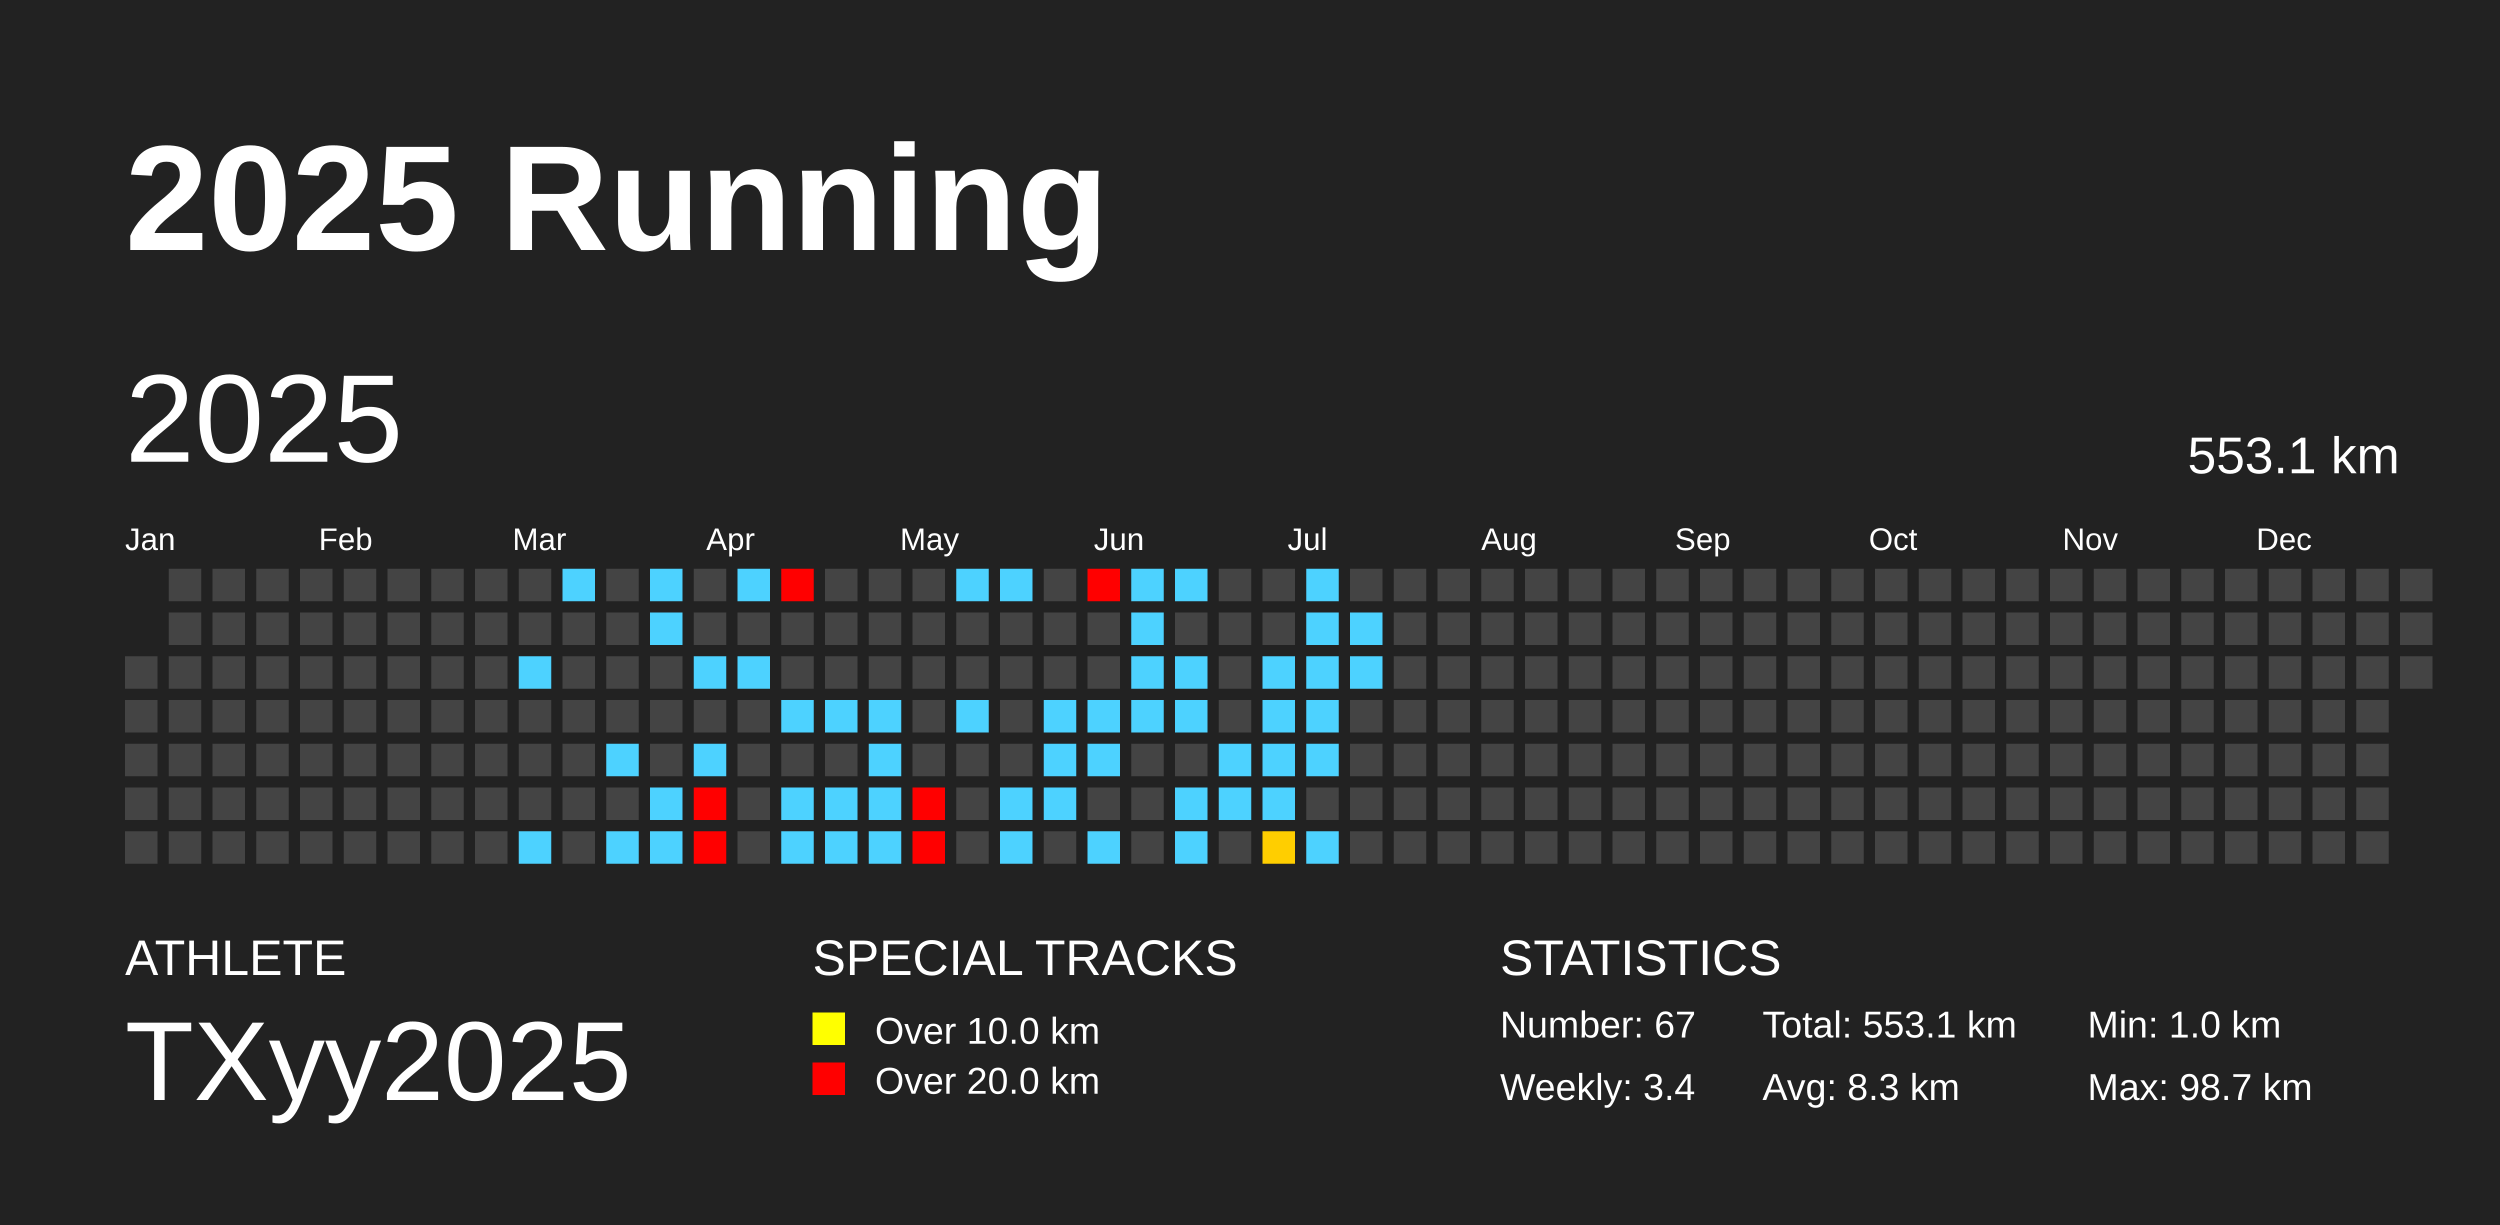
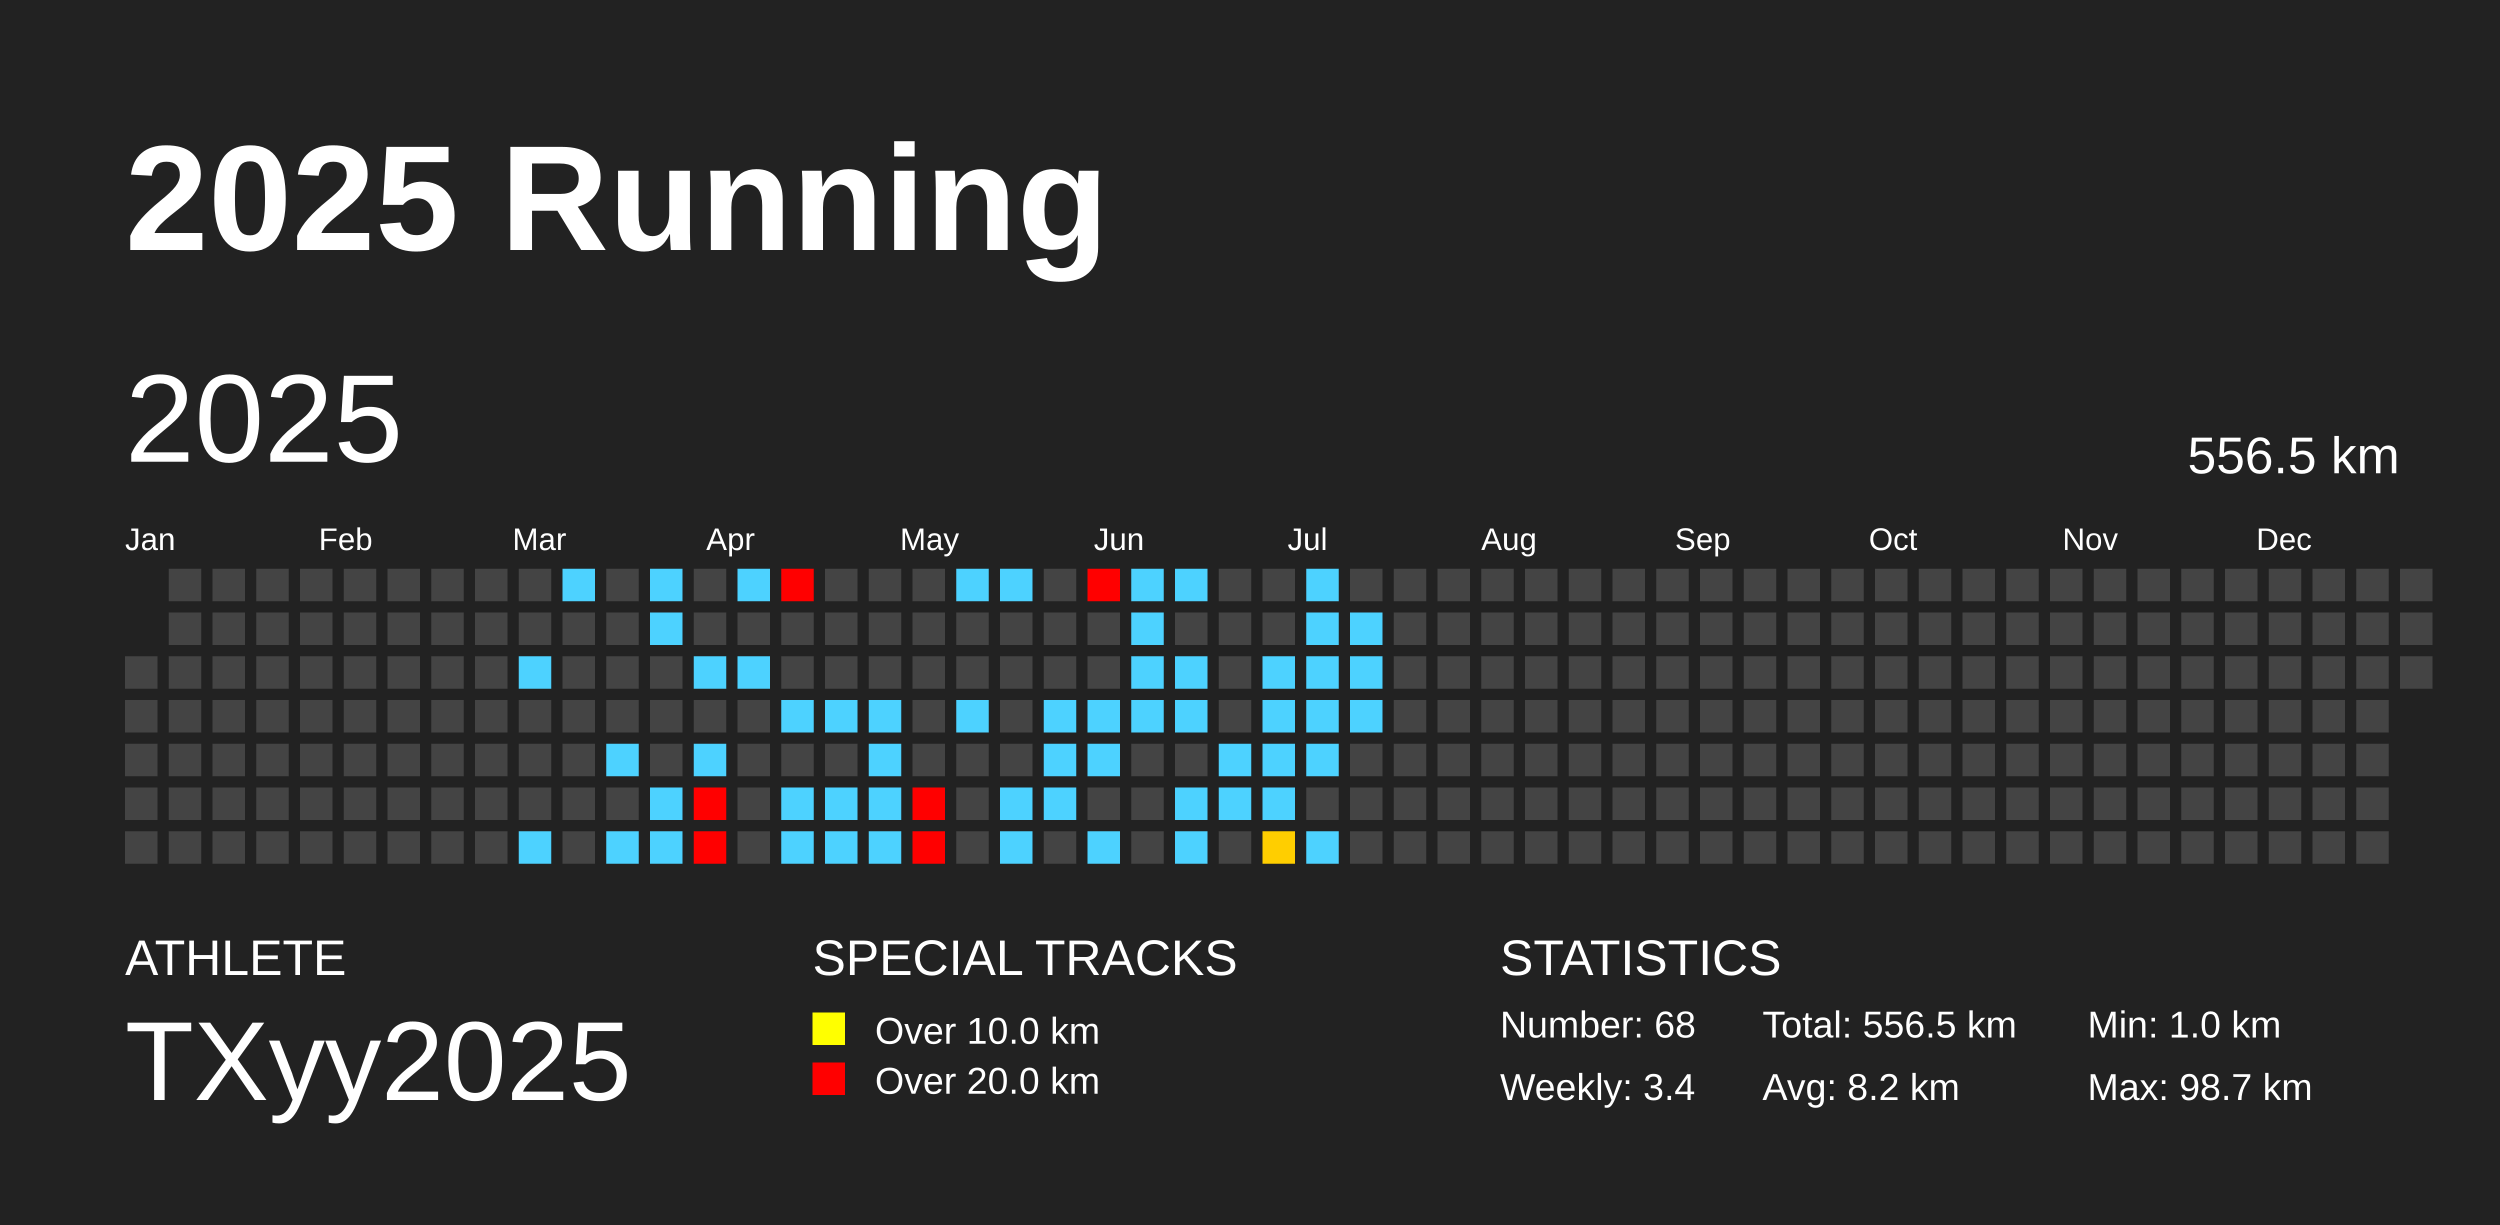
<svg xmlns="http://www.w3.org/2000/svg" baseProfile="full" height="98mm" version="1.1" viewBox="0,0,200,98" width="200mm">
  <defs />
  <rect fill="#222222" height="98" width="200" x="0" y="0" />
  <text fill="#FFFFFF" style="font-size:12px; font-family:Arial; font-weight:bold;" x="10" y="20">2025 Running</text>
  <text fill="#FFFFFF" style="font-size:4px; font-family:Arial" x="10" y="78">ATHLETE</text>
  <text fill="#FFFFFF" style="font-size:9px; font-family:Arial" x="10" y="88">TXyy2025</text>
  <text fill="#FFFFFF" style="font-size:4px; font-family:Arial" x="65" y="78">SPECIAL TRACKS</text>
  <rect fill="yellow" height="2.6" width="2.6" x="65" y="81" />
  <text fill="#FFFFFF" style="font-size:3px; font-family:Arial" x="70" y="83.5">Over 10.0 km</text>
  <rect fill="red" height="2.6" width="2.6" x="65" y="85" />
  <text fill="#FFFFFF" style="font-size:3px; font-family:Arial" x="70" y="87.5">Over 20.0 km</text>
  <text fill="#FFFFFF" style="font-size:4px; font-family:Arial" x="120" y="78">STATISTICS</text>
-   <text fill="#FFFFFF" style="font-size:3px; font-family:Arial" x="120" y="83">Number: 67</text>
+   <text fill="#FFFFFF" style="font-size:3px; font-family:Arial" x="120" y="83">Number: 68</text>
  <text fill="#FFFFFF" style="font-size:3px; font-family:Arial" x="120" y="88">Weekly: 3.4</text>
-   <text fill="#FFFFFF" style="font-size:3px; font-family:Arial" x="141" y="83">Total: 553.1 km</text>
-   <text fill="#FFFFFF" style="font-size:3px; font-family:Arial" x="141" y="88">Avg: 8.3 km</text>
+   <text fill="#FFFFFF" style="font-size:3px; font-family:Arial" x="141" y="83">Total: 556.5 km</text>
+   <text fill="#FFFFFF" style="font-size:3px; font-family:Arial" x="141" y="88">Avg: 8.2 km</text>
  <text fill="#FFFFFF" style="font-size:3px; font-family:Arial" x="167" y="83">Min: 1.0 km</text>
  <text fill="#FFFFFF" style="font-size:3px; font-family:Arial" x="167" y="88">Max: 98.7 km</text>
  <text dominant-baseline="hanging" fill="#FFFFFF" style="font-size:10.0px; font-family:Arial;" x="10" y="30">2025</text>
-   <text dominant-baseline="hanging" fill="#FFFFFF" style="font-size:4.125px; font-family:Arial;" x="175" y="35">553.1 km</text>
+   <text dominant-baseline="hanging" fill="#FFFFFF" style="font-size:4.125px; font-family:Arial;" x="175" y="35">556.5 km</text>
  <text fill="#FFFFFF" style="font-size:2.5px; font-family:Arial" x="10.0" y="44">Jan</text>
  <text fill="#FFFFFF" style="font-size:2.5px; font-family:Arial" x="25.5" y="44">Feb</text>
  <text fill="#FFFFFF" style="font-size:2.5px; font-family:Arial" x="41.0" y="44">Mar</text>
  <text fill="#FFFFFF" style="font-size:2.5px; font-family:Arial" x="56.5" y="44">Apr</text>
  <text fill="#FFFFFF" style="font-size:2.5px; font-family:Arial" x="72.0" y="44">May</text>
  <text fill="#FFFFFF" style="font-size:2.5px; font-family:Arial" x="87.5" y="44">Jun</text>
  <text fill="#FFFFFF" style="font-size:2.5px; font-family:Arial" x="103.0" y="44">Jul</text>
  <text fill="#FFFFFF" style="font-size:2.5px; font-family:Arial" x="118.5" y="44">Aug</text>
  <text fill="#FFFFFF" style="font-size:2.5px; font-family:Arial" x="134.0" y="44">Sep</text>
  <text fill="#FFFFFF" style="font-size:2.5px; font-family:Arial" x="149.5" y="44">Oct</text>
  <text fill="#FFFFFF" style="font-size:2.5px; font-family:Arial" x="165.0" y="44">Nov</text>
  <text fill="#FFFFFF" style="font-size:2.5px; font-family:Arial" x="180.5" y="44">Dec</text>
  <rect fill="#444444" height="2.6" width="2.6" x="10.0" y="52.5" />
  <rect fill="#444444" height="2.6" width="2.6" x="10.0" y="56.0" />
  <rect fill="#444444" height="2.6" width="2.6" x="10.0" y="59.5" />
  <rect fill="#444444" height="2.6" width="2.6" x="10.0" y="63.0" />
  <rect fill="#444444" height="2.6" width="2.6" x="10.0" y="66.5" />
  <rect fill="#444444" height="2.6" width="2.6" x="13.5" y="45.5" />
  <rect fill="#444444" height="2.6" width="2.6" x="13.5" y="49.0" />
  <rect fill="#444444" height="2.6" width="2.6" x="13.5" y="52.5" />
  <rect fill="#444444" height="2.6" width="2.6" x="13.5" y="56.0" />
  <rect fill="#444444" height="2.6" width="2.6" x="13.5" y="59.5" />
  <rect fill="#444444" height="2.6" width="2.6" x="13.5" y="63.0" />
  <rect fill="#444444" height="2.6" width="2.6" x="13.5" y="66.5" />
  <rect fill="#444444" height="2.6" width="2.6" x="17.0" y="45.5" />
  <rect fill="#444444" height="2.6" width="2.6" x="17.0" y="49.0" />
  <rect fill="#444444" height="2.6" width="2.6" x="17.0" y="52.5" />
  <rect fill="#444444" height="2.6" width="2.6" x="17.0" y="56.0" />
  <rect fill="#444444" height="2.6" width="2.6" x="17.0" y="59.5" />
  <rect fill="#444444" height="2.6" width="2.6" x="17.0" y="63.0" />
  <rect fill="#444444" height="2.6" width="2.6" x="17.0" y="66.5" />
  <rect fill="#444444" height="2.6" width="2.6" x="20.5" y="45.5" />
  <rect fill="#444444" height="2.6" width="2.6" x="20.5" y="49.0" />
  <rect fill="#444444" height="2.6" width="2.6" x="20.5" y="52.5" />
  <rect fill="#444444" height="2.6" width="2.6" x="20.5" y="56.0" />
  <rect fill="#444444" height="2.6" width="2.6" x="20.5" y="59.5" />
  <rect fill="#444444" height="2.6" width="2.6" x="20.5" y="63.0" />
  <rect fill="#444444" height="2.6" width="2.6" x="20.5" y="66.5" />
  <rect fill="#444444" height="2.6" width="2.6" x="24.0" y="45.5" />
  <rect fill="#444444" height="2.6" width="2.6" x="24.0" y="49.0" />
  <rect fill="#444444" height="2.6" width="2.6" x="24.0" y="52.5" />
  <rect fill="#444444" height="2.6" width="2.6" x="24.0" y="56.0" />
  <rect fill="#444444" height="2.6" width="2.6" x="24.0" y="59.5" />
  <rect fill="#444444" height="2.6" width="2.6" x="24.0" y="63.0" />
  <rect fill="#444444" height="2.6" width="2.6" x="24.0" y="66.5" />
  <rect fill="#444444" height="2.6" width="2.6" x="27.5" y="45.5" />
  <rect fill="#444444" height="2.6" width="2.6" x="27.5" y="49.0" />
  <rect fill="#444444" height="2.6" width="2.6" x="27.5" y="52.5" />
  <rect fill="#444444" height="2.6" width="2.6" x="27.5" y="56.0" />
  <rect fill="#444444" height="2.6" width="2.6" x="27.5" y="59.5" />
  <rect fill="#444444" height="2.6" width="2.6" x="27.5" y="63.0" />
  <rect fill="#444444" height="2.6" width="2.6" x="27.5" y="66.5" />
  <rect fill="#444444" height="2.6" width="2.6" x="31.0" y="45.5" />
  <rect fill="#444444" height="2.6" width="2.6" x="31.0" y="49.0" />
  <rect fill="#444444" height="2.6" width="2.6" x="31.0" y="52.5" />
  <rect fill="#444444" height="2.6" width="2.6" x="31.0" y="56.0" />
  <rect fill="#444444" height="2.6" width="2.6" x="31.0" y="59.5" />
  <rect fill="#444444" height="2.6" width="2.6" x="31.0" y="63.0" />
  <rect fill="#444444" height="2.6" width="2.6" x="31.0" y="66.5" />
  <rect fill="#444444" height="2.6" width="2.6" x="34.5" y="45.5" />
  <rect fill="#444444" height="2.6" width="2.6" x="34.5" y="49.0" />
  <rect fill="#444444" height="2.6" width="2.6" x="34.5" y="52.5" />
  <rect fill="#444444" height="2.6" width="2.6" x="34.5" y="56.0" />
  <rect fill="#444444" height="2.6" width="2.6" x="34.5" y="59.5" />
  <rect fill="#444444" height="2.6" width="2.6" x="34.5" y="63.0" />
  <rect fill="#444444" height="2.6" width="2.6" x="34.5" y="66.5" />
  <rect fill="#444444" height="2.6" width="2.6" x="38.0" y="45.5" />
  <rect fill="#444444" height="2.6" width="2.6" x="38.0" y="49.0" />
  <rect fill="#444444" height="2.6" width="2.6" x="38.0" y="52.5" />
  <rect fill="#444444" height="2.6" width="2.6" x="38.0" y="56.0" />
  <rect fill="#444444" height="2.6" width="2.6" x="38.0" y="59.5" />
  <rect fill="#444444" height="2.6" width="2.6" x="38.0" y="63.0" />
  <rect fill="#444444" height="2.6" width="2.6" x="38.0" y="66.5" />
  <rect fill="#444444" height="2.6" width="2.6" x="41.5" y="45.5" />
  <rect fill="#444444" height="2.6" width="2.6" x="41.5" y="49.0" />
  <rect fill="#4dd2ff" height="2.6" width="2.6" x="41.5" y="52.5" />
  <rect fill="#444444" height="2.6" width="2.6" x="41.5" y="56.0" />
  <rect fill="#444444" height="2.6" width="2.6" x="41.5" y="59.5" />
  <rect fill="#444444" height="2.6" width="2.6" x="41.5" y="63.0" />
  <rect fill="#4dd2ff" height="2.6" width="2.6" x="41.5" y="66.5" />
  <rect fill="#4dd2ff" height="2.6" width="2.6" x="45.0" y="45.5" />
  <rect fill="#444444" height="2.6" width="2.6" x="45.0" y="49.0" />
  <rect fill="#444444" height="2.6" width="2.6" x="45.0" y="52.5" />
  <rect fill="#444444" height="2.6" width="2.6" x="45.0" y="56.0" />
  <rect fill="#444444" height="2.6" width="2.6" x="45.0" y="59.5" />
  <rect fill="#444444" height="2.6" width="2.6" x="45.0" y="63.0" />
  <rect fill="#444444" height="2.6" width="2.6" x="45.0" y="66.5" />
  <rect fill="#444444" height="2.6" width="2.6" x="48.5" y="45.5" />
  <rect fill="#444444" height="2.6" width="2.6" x="48.5" y="49.0" />
  <rect fill="#444444" height="2.6" width="2.6" x="48.5" y="52.5" />
  <rect fill="#444444" height="2.6" width="2.6" x="48.5" y="56.0" />
  <rect fill="#4dd2ff" height="2.6" width="2.6" x="48.5" y="59.5" />
  <rect fill="#444444" height="2.6" width="2.6" x="48.5" y="63.0" />
  <rect fill="#4dd2ff" height="2.6" width="2.6" x="48.5" y="66.5" />
  <rect fill="#4dd2ff" height="2.6" width="2.6" x="52.0" y="45.5" />
  <rect fill="#4dd2ff" height="2.6" width="2.6" x="52.0" y="49.0" />
  <rect fill="#444444" height="2.6" width="2.6" x="52.0" y="52.5" />
  <rect fill="#444444" height="2.6" width="2.6" x="52.0" y="56.0" />
  <rect fill="#444444" height="2.6" width="2.6" x="52.0" y="59.5" />
  <rect fill="#4dd2ff" height="2.6" width="2.6" x="52.0" y="63.0" />
  <rect fill="#4dd2ff" height="2.6" width="2.6" x="52.0" y="66.5" />
  <rect fill="#444444" height="2.6" width="2.6" x="55.5" y="45.5" />
  <rect fill="#444444" height="2.6" width="2.6" x="55.5" y="49.0" />
  <rect fill="#4dd2ff" height="2.6" width="2.6" x="55.5" y="52.5" />
  <rect fill="#444444" height="2.6" width="2.6" x="55.5" y="56.0" />
  <rect fill="#4dd2ff" height="2.6" width="2.6" x="55.5" y="59.5" />
  <rect fill="red" height="2.6" width="2.6" x="55.5" y="63.0" />
  <rect fill="red" height="2.6" width="2.6" x="55.5" y="66.5" />
  <rect fill="#4dd2ff" height="2.6" width="2.6" x="59.0" y="45.5" />
  <rect fill="#444444" height="2.6" width="2.6" x="59.0" y="49.0" />
  <rect fill="#4dd2ff" height="2.6" width="2.6" x="59.0" y="52.5" />
  <rect fill="#444444" height="2.6" width="2.6" x="59.0" y="56.0" />
  <rect fill="#444444" height="2.6" width="2.6" x="59.0" y="59.5" />
  <rect fill="#444444" height="2.6" width="2.6" x="59.0" y="63.0" />
  <rect fill="#444444" height="2.6" width="2.6" x="59.0" y="66.5" />
  <rect fill="red" height="2.6" width="2.6" x="62.5" y="45.5" />
  <rect fill="#444444" height="2.6" width="2.6" x="62.5" y="49.0" />
  <rect fill="#444444" height="2.6" width="2.6" x="62.5" y="52.5" />
  <rect fill="#4dd2ff" height="2.6" width="2.6" x="62.5" y="56.0" />
  <rect fill="#444444" height="2.6" width="2.6" x="62.5" y="59.5" />
  <rect fill="#4dd2ff" height="2.6" width="2.6" x="62.5" y="63.0" />
  <rect fill="#4dd2ff" height="2.6" width="2.6" x="62.5" y="66.5" />
  <rect fill="#444444" height="2.6" width="2.6" x="66.0" y="45.5" />
  <rect fill="#444444" height="2.6" width="2.6" x="66.0" y="49.0" />
  <rect fill="#444444" height="2.6" width="2.6" x="66.0" y="52.5" />
  <rect fill="#4dd2ff" height="2.6" width="2.6" x="66.0" y="56.0" />
  <rect fill="#444444" height="2.6" width="2.6" x="66.0" y="59.5" />
  <rect fill="#4dd2ff" height="2.6" width="2.6" x="66.0" y="63.0" />
  <rect fill="#4dd2ff" height="2.6" width="2.6" x="66.0" y="66.5" />
  <rect fill="#444444" height="2.6" width="2.6" x="69.5" y="45.5" />
  <rect fill="#444444" height="2.6" width="2.6" x="69.5" y="49.0" />
  <rect fill="#444444" height="2.6" width="2.6" x="69.5" y="52.5" />
  <rect fill="#4dd2ff" height="2.6" width="2.6" x="69.5" y="56.0" />
  <rect fill="#4dd2ff" height="2.6" width="2.6" x="69.5" y="59.5" />
  <rect fill="#4dd2ff" height="2.6" width="2.6" x="69.5" y="63.0" />
  <rect fill="#4dd2ff" height="2.6" width="2.6" x="69.5" y="66.5" />
  <rect fill="#444444" height="2.6" width="2.6" x="73.0" y="45.5" />
  <rect fill="#444444" height="2.6" width="2.6" x="73.0" y="49.0" />
  <rect fill="#444444" height="2.6" width="2.6" x="73.0" y="52.5" />
  <rect fill="#444444" height="2.6" width="2.6" x="73.0" y="56.0" />
  <rect fill="#444444" height="2.6" width="2.6" x="73.0" y="59.5" />
  <rect fill="red" height="2.6" width="2.6" x="73.0" y="63.0" />
  <rect fill="red" height="2.6" width="2.6" x="73.0" y="66.5" />
  <rect fill="#4dd2ff" height="2.6" width="2.6" x="76.5" y="45.5" />
  <rect fill="#444444" height="2.6" width="2.6" x="76.5" y="49.0" />
  <rect fill="#444444" height="2.6" width="2.6" x="76.5" y="52.5" />
  <rect fill="#4dd2ff" height="2.6" width="2.6" x="76.5" y="56.0" />
  <rect fill="#444444" height="2.6" width="2.6" x="76.5" y="59.5" />
  <rect fill="#444444" height="2.6" width="2.6" x="76.5" y="63.0" />
  <rect fill="#444444" height="2.6" width="2.6" x="76.5" y="66.5" />
  <rect fill="#4dd2ff" height="2.6" width="2.6" x="80.0" y="45.5" />
  <rect fill="#444444" height="2.6" width="2.6" x="80.0" y="49.0" />
  <rect fill="#444444" height="2.6" width="2.6" x="80.0" y="52.5" />
  <rect fill="#444444" height="2.6" width="2.6" x="80.0" y="56.0" />
  <rect fill="#444444" height="2.6" width="2.6" x="80.0" y="59.5" />
  <rect fill="#4dd2ff" height="2.6" width="2.6" x="80.0" y="63.0" />
  <rect fill="#4dd2ff" height="2.6" width="2.6" x="80.0" y="66.5" />
  <rect fill="#444444" height="2.6" width="2.6" x="83.5" y="45.5" />
  <rect fill="#444444" height="2.6" width="2.6" x="83.5" y="49.0" />
  <rect fill="#444444" height="2.6" width="2.6" x="83.5" y="52.5" />
  <rect fill="#4dd2ff" height="2.6" width="2.6" x="83.5" y="56.0" />
  <rect fill="#4dd2ff" height="2.6" width="2.6" x="83.5" y="59.5" />
  <rect fill="#4dd2ff" height="2.6" width="2.6" x="83.5" y="63.0" />
  <rect fill="#444444" height="2.6" width="2.6" x="83.5" y="66.5" />
  <rect fill="red" height="2.6" width="2.6" x="87.0" y="45.5" />
  <rect fill="#444444" height="2.6" width="2.6" x="87.0" y="49.0" />
  <rect fill="#444444" height="2.6" width="2.6" x="87.0" y="52.5" />
  <rect fill="#4dd2ff" height="2.6" width="2.6" x="87.0" y="56.0" />
  <rect fill="#4dd2ff" height="2.6" width="2.6" x="87.0" y="59.5" />
  <rect fill="#444444" height="2.6" width="2.6" x="87.0" y="63.0" />
  <rect fill="#4dd2ff" height="2.6" width="2.6" x="87.0" y="66.5" />
  <rect fill="#4dd2ff" height="2.6" width="2.6" x="90.5" y="45.5" />
  <rect fill="#4dd2ff" height="2.6" width="2.6" x="90.5" y="49.0" />
  <rect fill="#4dd2ff" height="2.6" width="2.6" x="90.5" y="52.5" />
  <rect fill="#4dd2ff" height="2.6" width="2.6" x="90.5" y="56.0" />
  <rect fill="#444444" height="2.6" width="2.6" x="90.5" y="59.5" />
  <rect fill="#444444" height="2.6" width="2.6" x="90.5" y="63.0" />
  <rect fill="#444444" height="2.6" width="2.6" x="90.5" y="66.5" />
  <rect fill="#4dd2ff" height="2.6" width="2.6" x="94.0" y="45.5" />
  <rect fill="#444444" height="2.6" width="2.6" x="94.0" y="49.0" />
  <rect fill="#4dd2ff" height="2.6" width="2.6" x="94.0" y="52.5" />
  <rect fill="#4dd2ff" height="2.6" width="2.6" x="94.0" y="56.0" />
  <rect fill="#444444" height="2.6" width="2.6" x="94.0" y="59.5" />
  <rect fill="#4dd2ff" height="2.6" width="2.6" x="94.0" y="63.0" />
  <rect fill="#4dd2ff" height="2.6" width="2.6" x="94.0" y="66.5" />
  <rect fill="#444444" height="2.6" width="2.6" x="97.5" y="45.5" />
  <rect fill="#444444" height="2.6" width="2.6" x="97.5" y="49.0" />
  <rect fill="#444444" height="2.6" width="2.6" x="97.5" y="52.5" />
  <rect fill="#444444" height="2.6" width="2.6" x="97.5" y="56.0" />
  <rect fill="#4dd2ff" height="2.6" width="2.6" x="97.5" y="59.5" />
  <rect fill="#4dd2ff" height="2.6" width="2.6" x="97.5" y="63.0" />
  <rect fill="#444444" height="2.6" width="2.6" x="97.5" y="66.5" />
  <rect fill="#444444" height="2.6" width="2.6" x="101.0" y="45.5" />
  <rect fill="#444444" height="2.6" width="2.6" x="101.0" y="49.0" />
  <rect fill="#4dd2ff" height="2.6" width="2.6" x="101.0" y="52.5" />
  <rect fill="#4dd2ff" height="2.6" width="2.6" x="101.0" y="56.0" />
  <rect fill="#4dd2ff" height="2.6" width="2.6" x="101.0" y="59.5" />
  <rect fill="#4dd2ff" height="2.6" width="2.6" x="101.0" y="63.0" />
  <rect fill="#ffce00" height="2.6" width="2.6" x="101.0" y="66.5" />
  <rect fill="#4dd2ff" height="2.6" width="2.6" x="104.5" y="45.5" />
  <rect fill="#4dd2ff" height="2.6" width="2.6" x="104.5" y="49.0" />
  <rect fill="#4dd2ff" height="2.6" width="2.6" x="104.5" y="52.5" />
  <rect fill="#4dd2ff" height="2.6" width="2.6" x="104.5" y="56.0" />
  <rect fill="#4dd2ff" height="2.6" width="2.6" x="104.5" y="59.5" />
  <rect fill="#444444" height="2.6" width="2.6" x="104.5" y="63.0" />
  <rect fill="#4dd2ff" height="2.6" width="2.6" x="104.5" y="66.5" />
  <rect fill="#444444" height="2.6" width="2.6" x="108.0" y="45.5" />
  <rect fill="#4dd2ff" height="2.6" width="2.6" x="108.0" y="49.0" />
  <rect fill="#4dd2ff" height="2.6" width="2.6" x="108.0" y="52.5" />
-   <rect fill="#444444" height="2.6" width="2.6" x="108.0" y="56.0" />
+   <rect fill="#4dd2ff" height="2.6" width="2.6" x="108.0" y="56.0" />
  <rect fill="#444444" height="2.6" width="2.6" x="108.0" y="59.5" />
  <rect fill="#444444" height="2.6" width="2.6" x="108.0" y="63.0" />
  <rect fill="#444444" height="2.6" width="2.6" x="108.0" y="66.5" />
  <rect fill="#444444" height="2.6" width="2.6" x="111.5" y="45.5" />
  <rect fill="#444444" height="2.6" width="2.6" x="111.5" y="49.0" />
  <rect fill="#444444" height="2.6" width="2.6" x="111.5" y="52.5" />
  <rect fill="#444444" height="2.6" width="2.6" x="111.5" y="56.0" />
  <rect fill="#444444" height="2.6" width="2.6" x="111.5" y="59.5" />
  <rect fill="#444444" height="2.6" width="2.6" x="111.5" y="63.0" />
  <rect fill="#444444" height="2.6" width="2.6" x="111.5" y="66.5" />
  <rect fill="#444444" height="2.6" width="2.6" x="115.0" y="45.5" />
  <rect fill="#444444" height="2.6" width="2.6" x="115.0" y="49.0" />
  <rect fill="#444444" height="2.6" width="2.6" x="115.0" y="52.5" />
  <rect fill="#444444" height="2.6" width="2.6" x="115.0" y="56.0" />
  <rect fill="#444444" height="2.6" width="2.6" x="115.0" y="59.5" />
  <rect fill="#444444" height="2.6" width="2.6" x="115.0" y="63.0" />
  <rect fill="#444444" height="2.6" width="2.6" x="115.0" y="66.5" />
  <rect fill="#444444" height="2.6" width="2.6" x="118.5" y="45.5" />
  <rect fill="#444444" height="2.6" width="2.6" x="118.5" y="49.0" />
  <rect fill="#444444" height="2.6" width="2.6" x="118.5" y="52.5" />
  <rect fill="#444444" height="2.6" width="2.6" x="118.5" y="56.0" />
  <rect fill="#444444" height="2.6" width="2.6" x="118.5" y="59.5" />
  <rect fill="#444444" height="2.6" width="2.6" x="118.5" y="63.0" />
  <rect fill="#444444" height="2.6" width="2.6" x="118.5" y="66.5" />
  <rect fill="#444444" height="2.6" width="2.6" x="122.0" y="45.5" />
  <rect fill="#444444" height="2.6" width="2.6" x="122.0" y="49.0" />
  <rect fill="#444444" height="2.6" width="2.6" x="122.0" y="52.5" />
  <rect fill="#444444" height="2.6" width="2.6" x="122.0" y="56.0" />
  <rect fill="#444444" height="2.6" width="2.6" x="122.0" y="59.5" />
  <rect fill="#444444" height="2.6" width="2.6" x="122.0" y="63.0" />
  <rect fill="#444444" height="2.6" width="2.6" x="122.0" y="66.5" />
  <rect fill="#444444" height="2.6" width="2.6" x="125.5" y="45.5" />
  <rect fill="#444444" height="2.6" width="2.6" x="125.5" y="49.0" />
  <rect fill="#444444" height="2.6" width="2.6" x="125.5" y="52.5" />
  <rect fill="#444444" height="2.6" width="2.6" x="125.5" y="56.0" />
  <rect fill="#444444" height="2.6" width="2.6" x="125.5" y="59.5" />
  <rect fill="#444444" height="2.6" width="2.6" x="125.5" y="63.0" />
  <rect fill="#444444" height="2.6" width="2.6" x="125.5" y="66.5" />
  <rect fill="#444444" height="2.6" width="2.6" x="129.0" y="45.5" />
  <rect fill="#444444" height="2.6" width="2.6" x="129.0" y="49.0" />
  <rect fill="#444444" height="2.6" width="2.6" x="129.0" y="52.5" />
  <rect fill="#444444" height="2.6" width="2.6" x="129.0" y="56.0" />
  <rect fill="#444444" height="2.6" width="2.6" x="129.0" y="59.5" />
  <rect fill="#444444" height="2.6" width="2.6" x="129.0" y="63.0" />
  <rect fill="#444444" height="2.6" width="2.6" x="129.0" y="66.5" />
  <rect fill="#444444" height="2.6" width="2.6" x="132.5" y="45.5" />
  <rect fill="#444444" height="2.6" width="2.6" x="132.5" y="49.0" />
  <rect fill="#444444" height="2.6" width="2.6" x="132.5" y="52.5" />
  <rect fill="#444444" height="2.6" width="2.6" x="132.5" y="56.0" />
  <rect fill="#444444" height="2.6" width="2.6" x="132.5" y="59.5" />
  <rect fill="#444444" height="2.6" width="2.6" x="132.5" y="63.0" />
  <rect fill="#444444" height="2.6" width="2.6" x="132.5" y="66.5" />
  <rect fill="#444444" height="2.6" width="2.6" x="136.0" y="45.5" />
  <rect fill="#444444" height="2.6" width="2.6" x="136.0" y="49.0" />
  <rect fill="#444444" height="2.6" width="2.6" x="136.0" y="52.5" />
  <rect fill="#444444" height="2.6" width="2.6" x="136.0" y="56.0" />
  <rect fill="#444444" height="2.6" width="2.6" x="136.0" y="59.5" />
  <rect fill="#444444" height="2.6" width="2.6" x="136.0" y="63.0" />
  <rect fill="#444444" height="2.6" width="2.6" x="136.0" y="66.5" />
  <rect fill="#444444" height="2.6" width="2.6" x="139.5" y="45.5" />
  <rect fill="#444444" height="2.6" width="2.6" x="139.5" y="49.0" />
  <rect fill="#444444" height="2.6" width="2.6" x="139.5" y="52.5" />
  <rect fill="#444444" height="2.6" width="2.6" x="139.5" y="56.0" />
  <rect fill="#444444" height="2.6" width="2.6" x="139.5" y="59.5" />
  <rect fill="#444444" height="2.6" width="2.6" x="139.5" y="63.0" />
  <rect fill="#444444" height="2.6" width="2.6" x="139.5" y="66.5" />
  <rect fill="#444444" height="2.6" width="2.6" x="143.0" y="45.5" />
  <rect fill="#444444" height="2.6" width="2.6" x="143.0" y="49.0" />
  <rect fill="#444444" height="2.6" width="2.6" x="143.0" y="52.5" />
  <rect fill="#444444" height="2.6" width="2.6" x="143.0" y="56.0" />
  <rect fill="#444444" height="2.6" width="2.6" x="143.0" y="59.5" />
  <rect fill="#444444" height="2.6" width="2.6" x="143.0" y="63.0" />
  <rect fill="#444444" height="2.6" width="2.6" x="143.0" y="66.5" />
  <rect fill="#444444" height="2.6" width="2.6" x="146.5" y="45.5" />
  <rect fill="#444444" height="2.6" width="2.6" x="146.5" y="49.0" />
  <rect fill="#444444" height="2.6" width="2.6" x="146.5" y="52.5" />
  <rect fill="#444444" height="2.6" width="2.6" x="146.5" y="56.0" />
  <rect fill="#444444" height="2.6" width="2.6" x="146.5" y="59.5" />
  <rect fill="#444444" height="2.6" width="2.6" x="146.5" y="63.0" />
  <rect fill="#444444" height="2.6" width="2.6" x="146.5" y="66.5" />
  <rect fill="#444444" height="2.6" width="2.6" x="150.0" y="45.5" />
  <rect fill="#444444" height="2.6" width="2.6" x="150.0" y="49.0" />
  <rect fill="#444444" height="2.6" width="2.6" x="150.0" y="52.5" />
  <rect fill="#444444" height="2.6" width="2.6" x="150.0" y="56.0" />
  <rect fill="#444444" height="2.6" width="2.6" x="150.0" y="59.5" />
  <rect fill="#444444" height="2.6" width="2.6" x="150.0" y="63.0" />
  <rect fill="#444444" height="2.6" width="2.6" x="150.0" y="66.5" />
  <rect fill="#444444" height="2.6" width="2.6" x="153.5" y="45.5" />
  <rect fill="#444444" height="2.6" width="2.6" x="153.5" y="49.0" />
  <rect fill="#444444" height="2.6" width="2.6" x="153.5" y="52.5" />
  <rect fill="#444444" height="2.6" width="2.6" x="153.5" y="56.0" />
  <rect fill="#444444" height="2.6" width="2.6" x="153.5" y="59.5" />
  <rect fill="#444444" height="2.6" width="2.6" x="153.5" y="63.0" />
  <rect fill="#444444" height="2.6" width="2.6" x="153.5" y="66.5" />
  <rect fill="#444444" height="2.6" width="2.6" x="157.0" y="45.5" />
  <rect fill="#444444" height="2.6" width="2.6" x="157.0" y="49.0" />
  <rect fill="#444444" height="2.6" width="2.6" x="157.0" y="52.5" />
  <rect fill="#444444" height="2.6" width="2.6" x="157.0" y="56.0" />
  <rect fill="#444444" height="2.6" width="2.6" x="157.0" y="59.5" />
  <rect fill="#444444" height="2.6" width="2.6" x="157.0" y="63.0" />
  <rect fill="#444444" height="2.6" width="2.6" x="157.0" y="66.5" />
  <rect fill="#444444" height="2.6" width="2.6" x="160.5" y="45.5" />
  <rect fill="#444444" height="2.6" width="2.6" x="160.5" y="49.0" />
  <rect fill="#444444" height="2.6" width="2.6" x="160.5" y="52.5" />
  <rect fill="#444444" height="2.6" width="2.6" x="160.5" y="56.0" />
  <rect fill="#444444" height="2.6" width="2.6" x="160.5" y="59.5" />
  <rect fill="#444444" height="2.6" width="2.6" x="160.5" y="63.0" />
  <rect fill="#444444" height="2.6" width="2.6" x="160.5" y="66.5" />
  <rect fill="#444444" height="2.6" width="2.6" x="164.0" y="45.5" />
  <rect fill="#444444" height="2.6" width="2.6" x="164.0" y="49.0" />
  <rect fill="#444444" height="2.6" width="2.6" x="164.0" y="52.5" />
  <rect fill="#444444" height="2.6" width="2.6" x="164.0" y="56.0" />
  <rect fill="#444444" height="2.6" width="2.6" x="164.0" y="59.5" />
  <rect fill="#444444" height="2.6" width="2.6" x="164.0" y="63.0" />
  <rect fill="#444444" height="2.6" width="2.6" x="164.0" y="66.5" />
  <rect fill="#444444" height="2.6" width="2.6" x="167.5" y="45.5" />
  <rect fill="#444444" height="2.6" width="2.6" x="167.5" y="49.0" />
  <rect fill="#444444" height="2.6" width="2.6" x="167.5" y="52.5" />
  <rect fill="#444444" height="2.6" width="2.6" x="167.5" y="56.0" />
  <rect fill="#444444" height="2.6" width="2.6" x="167.5" y="59.5" />
  <rect fill="#444444" height="2.6" width="2.6" x="167.5" y="63.0" />
  <rect fill="#444444" height="2.6" width="2.6" x="167.5" y="66.5" />
  <rect fill="#444444" height="2.6" width="2.6" x="171.0" y="45.5" />
  <rect fill="#444444" height="2.6" width="2.6" x="171.0" y="49.0" />
  <rect fill="#444444" height="2.6" width="2.6" x="171.0" y="52.5" />
  <rect fill="#444444" height="2.6" width="2.6" x="171.0" y="56.0" />
  <rect fill="#444444" height="2.6" width="2.6" x="171.0" y="59.5" />
  <rect fill="#444444" height="2.6" width="2.6" x="171.0" y="63.0" />
  <rect fill="#444444" height="2.6" width="2.6" x="171.0" y="66.5" />
  <rect fill="#444444" height="2.6" width="2.6" x="174.5" y="45.5" />
  <rect fill="#444444" height="2.6" width="2.6" x="174.5" y="49.0" />
  <rect fill="#444444" height="2.6" width="2.6" x="174.5" y="52.5" />
  <rect fill="#444444" height="2.6" width="2.6" x="174.5" y="56.0" />
  <rect fill="#444444" height="2.6" width="2.6" x="174.5" y="59.5" />
  <rect fill="#444444" height="2.6" width="2.6" x="174.5" y="63.0" />
  <rect fill="#444444" height="2.6" width="2.6" x="174.5" y="66.5" />
  <rect fill="#444444" height="2.6" width="2.6" x="178.0" y="45.5" />
  <rect fill="#444444" height="2.6" width="2.6" x="178.0" y="49.0" />
  <rect fill="#444444" height="2.6" width="2.6" x="178.0" y="52.5" />
  <rect fill="#444444" height="2.6" width="2.6" x="178.0" y="56.0" />
  <rect fill="#444444" height="2.6" width="2.6" x="178.0" y="59.5" />
  <rect fill="#444444" height="2.6" width="2.6" x="178.0" y="63.0" />
  <rect fill="#444444" height="2.6" width="2.6" x="178.0" y="66.5" />
  <rect fill="#444444" height="2.6" width="2.6" x="181.5" y="45.5" />
  <rect fill="#444444" height="2.6" width="2.6" x="181.5" y="49.0" />
  <rect fill="#444444" height="2.6" width="2.6" x="181.5" y="52.5" />
  <rect fill="#444444" height="2.6" width="2.6" x="181.5" y="56.0" />
  <rect fill="#444444" height="2.6" width="2.6" x="181.5" y="59.5" />
  <rect fill="#444444" height="2.6" width="2.6" x="181.5" y="63.0" />
  <rect fill="#444444" height="2.6" width="2.6" x="181.5" y="66.5" />
  <rect fill="#444444" height="2.6" width="2.6" x="185.0" y="45.5" />
  <rect fill="#444444" height="2.6" width="2.6" x="185.0" y="49.0" />
  <rect fill="#444444" height="2.6" width="2.6" x="185.0" y="52.5" />
  <rect fill="#444444" height="2.6" width="2.6" x="185.0" y="56.0" />
  <rect fill="#444444" height="2.6" width="2.6" x="185.0" y="59.5" />
  <rect fill="#444444" height="2.6" width="2.6" x="185.0" y="63.0" />
  <rect fill="#444444" height="2.6" width="2.6" x="185.0" y="66.5" />
  <rect fill="#444444" height="2.6" width="2.6" x="188.5" y="45.5" />
  <rect fill="#444444" height="2.6" width="2.6" x="188.5" y="49.0" />
  <rect fill="#444444" height="2.6" width="2.6" x="188.5" y="52.5" />
  <rect fill="#444444" height="2.6" width="2.6" x="188.5" y="56.0" />
  <rect fill="#444444" height="2.6" width="2.6" x="188.5" y="59.5" />
  <rect fill="#444444" height="2.6" width="2.6" x="188.5" y="63.0" />
  <rect fill="#444444" height="2.6" width="2.6" x="188.5" y="66.5" />
  <rect fill="#444444" height="2.6" width="2.6" x="192.0" y="45.5" />
  <rect fill="#444444" height="2.6" width="2.6" x="192.0" y="49.0" />
  <rect fill="#444444" height="2.6" width="2.6" x="192.0" y="52.5" />
</svg>
